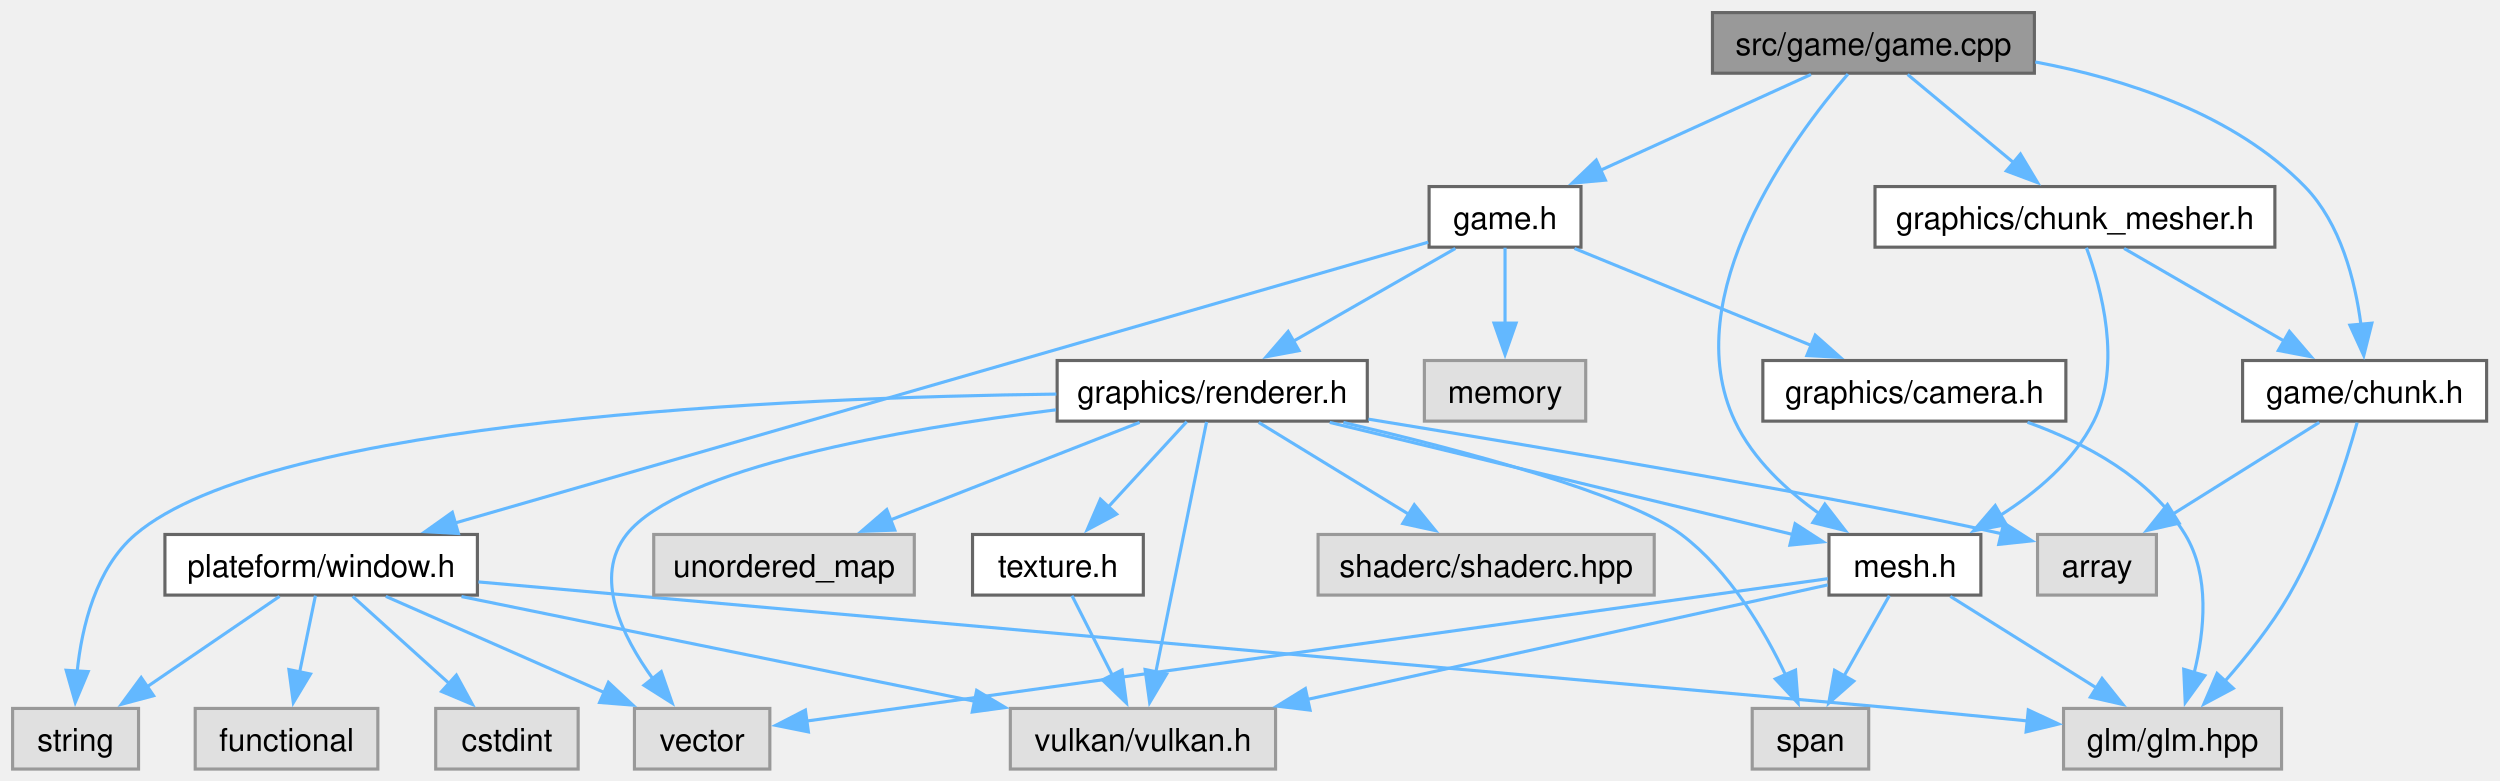
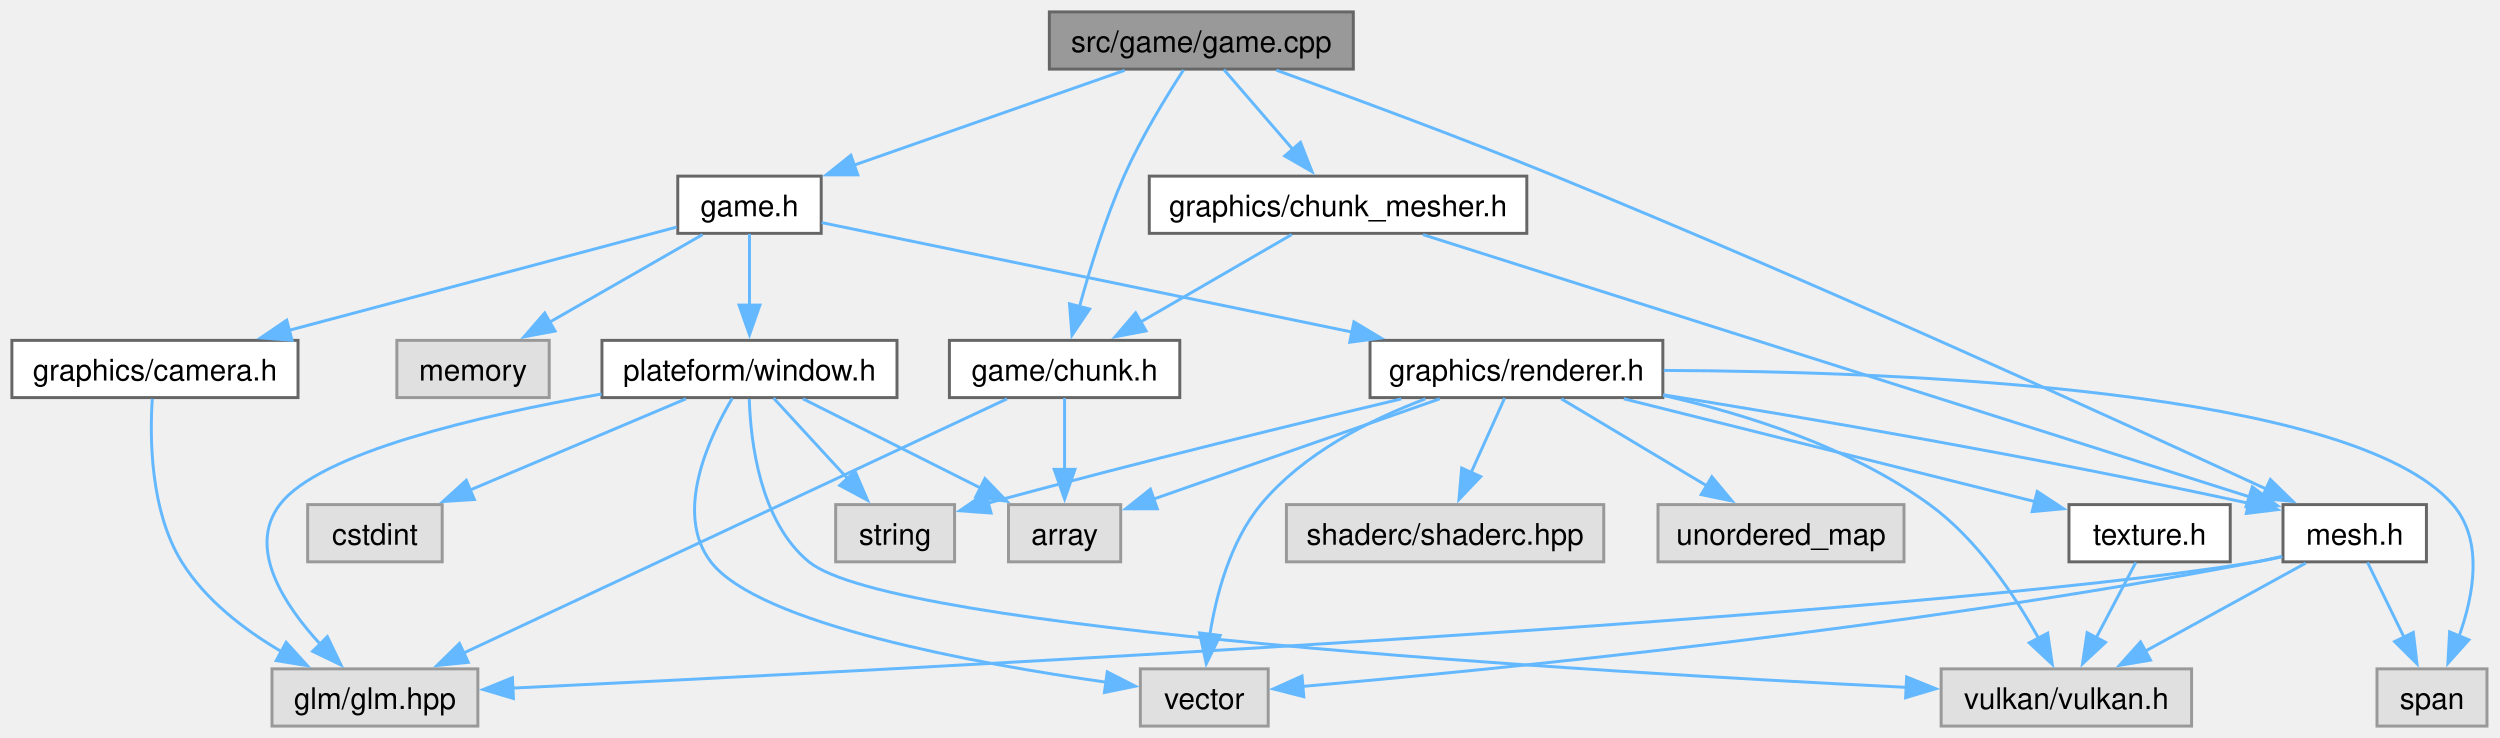
- <svg xmlns="http://www.w3.org/2000/svg" xmlns:xlink="http://www.w3.org/1999/xlink" width="794pt" height="248pt" viewBox="0.00 0.00 794.00 248.00">
+ <svg xmlns="http://www.w3.org/2000/svg" xmlns:xlink="http://www.w3.org/1999/xlink" width="841pt" height="248pt" viewBox="0.00 0.00 841.00 248.00">
  <g id="graph0" class="graph" transform="scale(1 1) rotate(0) translate(4 244.25)">
    <g id="Node000001" class="node">
      <g id="a_Node000001">
        <a xlink:title=" ">
-           <polygon fill="#999999" stroke="#666666" points="642.12,-240.25 539.88,-240.25 539.88,-221 642.12,-221 642.12,-240.25" />
-           <text xml:space="preserve" text-anchor="middle" x="591" y="-226.75" font-family="Helvetica,sans-Serif" font-size="10.00">src/game/game.cpp</text>
+           <polygon fill="#999999" stroke="#666666" points="451.25,-240.25 349,-240.25 349,-221 451.25,-221 451.25,-240.25" />
+           <text xml:space="preserve" text-anchor="middle" x="400.12" y="-226.75" font-family="Helvetica,sans-Serif" font-size="10.00">src/game/game.cpp</text>
        </a>
      </g>
    </g>
    <g id="Node000002" class="node">
      <g id="a_Node000002">
        <a xlink:href="game_8h.html" target="_top" xlink:title=" ">
-           <polygon fill="white" stroke="#666666" points="498.12,-185 449.88,-185 449.88,-165.75 498.12,-165.75 498.12,-185" />
-           <text xml:space="preserve" text-anchor="middle" x="474" y="-171.5" font-family="Helvetica,sans-Serif" font-size="10.00">game.h</text>
+           <polygon fill="white" stroke="#666666" points="272.25,-185 224,-185 224,-165.75 272.25,-165.75 272.25,-185" />
+           <text xml:space="preserve" text-anchor="middle" x="248.12" y="-171.5" font-family="Helvetica,sans-Serif" font-size="10.00">game.h</text>
        </a>
      </g>
    </g>
    <g id="edge1_Node000001_Node000002" class="edge">
      <g id="a_edge1_Node000001_Node000002">
        <a xlink:title=" ">
-           <path fill="none" stroke="#63b8ff" d="M571.15,-220.59C552.83,-212.25 525.35,-199.75 504.29,-190.16" />
-           <polygon fill="#63b8ff" stroke="#63b8ff" points="505.87,-187.04 495.32,-186.08 502.97,-193.41 505.87,-187.04" />
-         </a>
-       </g>
-     </g>
-     <g id="Node000016" class="node">
-       <g id="a_Node000016">
+           <path fill="none" stroke="#63b8ff" d="M374.34,-220.59C349.33,-211.83 311.18,-198.46 283.37,-188.72" />
+           <polygon fill="#63b8ff" stroke="#63b8ff" points="284.55,-185.43 273.95,-185.42 282.23,-192.03 284.55,-185.43" />
+         </a>
+       </g>
+     </g>
+     <g id="Node000015" class="node">
+       <g id="a_Node000015">
        <a xlink:href="mesh_8h.html" target="_top" xlink:title=" ">
-           <polygon fill="white" stroke="#666666" points="625.12,-74.5 576.88,-74.5 576.88,-55.25 625.12,-55.25 625.12,-74.5" />
-           <text xml:space="preserve" text-anchor="middle" x="601" y="-61" font-family="Helvetica,sans-Serif" font-size="10.00">mesh.h</text>
-         </a>
-       </g>
-     </g>
-     <g id="edge32_Node000001_Node000016" class="edge">
-       <g id="a_edge32_Node000001_Node000016">
-         <a xlink:title=" ">
-           <path fill="none" stroke="#63b8ff" d="M582.91,-220.74C565.64,-200.66 528.22,-150.39 547,-110.5 552.71,-98.37 563.52,-88.41 573.97,-81" />
-           <polygon fill="#63b8ff" stroke="#63b8ff" points="575.57,-84.14 582.05,-75.75 571.76,-78.27 575.57,-84.14" />
+           <polygon fill="white" stroke="#666666" points="812.25,-74.5 764,-74.5 764,-55.25 812.25,-55.25 812.25,-74.5" />
+           <text xml:space="preserve" text-anchor="middle" x="788.12" y="-61" font-family="Helvetica,sans-Serif" font-size="10.00">mesh.h</text>
+         </a>
+       </g>
+     </g>
+     <g id="edge32_Node000001_Node000015" class="edge">
+       <g id="a_edge32_Node000001_Node000015">
+         <a xlink:title=" ">
+           <path fill="none" stroke="#63b8ff" d="M425.36,-220.64C449.56,-211.92 487.06,-198.1 519.12,-185 607.04,-149.08 709.15,-102.5 758.46,-79.69" />
+           <polygon fill="#63b8ff" stroke="#63b8ff" points="759.74,-82.95 767.34,-75.57 756.8,-76.6 759.74,-82.95" />
+         </a>
+       </g>
+     </g>
+     <g id="Node000018" class="node">
+       <g id="a_Node000018">
+         <a xlink:href="chunk__mesher_8h.html" target="_top" xlink:title=" ">
+           <polygon fill="white" stroke="#666666" points="509.62,-185 382.62,-185 382.62,-165.75 509.62,-165.75 509.62,-185" />
+           <text xml:space="preserve" text-anchor="middle" x="446.12" y="-171.5" font-family="Helvetica,sans-Serif" font-size="10.00">graphics/chunk_mesher.h</text>
+         </a>
+       </g>
+     </g>
+     <g id="edge27_Node000001_Node000018" class="edge">
+       <g id="a_edge27_Node000001_Node000018">
+         <a xlink:title=" ">
+           <path fill="none" stroke="#63b8ff" d="M407.72,-220.83C414.01,-213.55 423.14,-202.98 430.92,-193.98" />
+           <polygon fill="#63b8ff" stroke="#63b8ff" points="433.49,-196.36 437.37,-186.5 428.19,-191.78 433.49,-196.36" />
        </a>
      </g>
    </g>
    <g id="Node000019" class="node">
      <g id="a_Node000019">
-         <a xlink:href="chunk__mesher_8h.html" target="_top" xlink:title=" ">
-           <polygon fill="white" stroke="#666666" points="718.5,-185 591.5,-185 591.5,-165.75 718.5,-165.75 718.5,-185" />
-           <text xml:space="preserve" text-anchor="middle" x="655" y="-171.5" font-family="Helvetica,sans-Serif" font-size="10.00">graphics/chunk_mesher.h</text>
-         </a>
-       </g>
-     </g>
-     <g id="edge27_Node000001_Node000019" class="edge">
-       <g id="a_edge27_Node000001_Node000019">
-         <a xlink:title=" ">
-           <path fill="none" stroke="#63b8ff" d="M601.86,-220.59C611.11,-212.9 624.62,-201.65 635.71,-192.43" />
-           <polygon fill="#63b8ff" stroke="#63b8ff" points="637.69,-195.33 643.14,-186.24 633.21,-189.95 637.69,-195.33" />
-         </a>
-       </g>
-     </g>
-     <g id="Node000020" class="node">
-       <g id="a_Node000020">
        <a xlink:href="chunk_8h.html" target="_top" xlink:title=" ">
-           <polygon fill="white" stroke="#666666" points="785.75,-129.75 708.25,-129.75 708.25,-110.5 785.75,-110.5 785.75,-129.75" />
-           <text xml:space="preserve" text-anchor="middle" x="747" y="-116.25" font-family="Helvetica,sans-Serif" font-size="10.00">game/chunk.h</text>
-         </a>
-       </g>
-     </g>
-     <g id="edge33_Node000001_Node000020" class="edge">
-       <g id="a_edge33_Node000001_Node000020">
-         <a xlink:title=" ">
-           <path fill="none" stroke="#63b8ff" d="M642.4,-224.57C671.14,-219.17 705.57,-208.02 728,-185 739.38,-173.33 743.98,-155.16 745.83,-141.18" />
-           <polygon fill="#63b8ff" stroke="#63b8ff" points="749.31,-141.61 746.73,-131.33 742.33,-140.97 749.31,-141.61" />
+           <polygon fill="white" stroke="#666666" points="392.88,-129.75 315.38,-129.75 315.38,-110.5 392.88,-110.5 392.88,-129.75" />
+           <text xml:space="preserve" text-anchor="middle" x="354.12" y="-116.25" font-family="Helvetica,sans-Serif" font-size="10.00">game/chunk.h</text>
+         </a>
+       </g>
+     </g>
+     <g id="edge33_Node000001_Node000019" class="edge">
+       <g id="a_edge33_Node000001_Node000019">
+         <a xlink:title=" ">
+           <path fill="none" stroke="#63b8ff" d="M394.13,-220.71C388.41,-211.92 379.84,-197.96 374.12,-185 367.8,-170.66 362.59,-153.7 359.07,-140.86" />
+           <polygon fill="#63b8ff" stroke="#63b8ff" points="362.54,-140.28 356.62,-131.49 355.77,-142.05 362.54,-140.28" />
        </a>
      </g>
    </g>
    <g id="Node000003" class="node">
      <g id="a_Node000003">
        <a xlink:title=" ">
-           <polygon fill="#e0e0e0" stroke="#999999" points="499.62,-129.75 448.38,-129.75 448.38,-110.5 499.62,-110.5 499.62,-129.75" />
-           <text xml:space="preserve" text-anchor="middle" x="474" y="-116.25" font-family="Helvetica,sans-Serif" font-size="10.00">memory</text>
+           <polygon fill="#e0e0e0" stroke="#999999" points="180.75,-129.75 129.5,-129.75 129.5,-110.5 180.75,-110.5 180.75,-129.75" />
+           <text xml:space="preserve" text-anchor="middle" x="155.12" y="-116.25" font-family="Helvetica,sans-Serif" font-size="10.00">memory</text>
        </a>
      </g>
    </g>
    <g id="edge2_Node000002_Node000003" class="edge">
      <g id="a_edge2_Node000002_Node000003">
        <a xlink:title=" ">
-           <path fill="none" stroke="#63b8ff" d="M474,-165.58C474,-159.07 474,-149.92 474,-141.62" />
-           <polygon fill="#63b8ff" stroke="#63b8ff" points="477.5,-141.62 474,-131.62 470.5,-141.62 477.5,-141.62" />
+           <path fill="none" stroke="#63b8ff" d="M232.35,-165.34C218.19,-157.23 197.14,-145.18 180.6,-135.71" />
+           <polygon fill="#63b8ff" stroke="#63b8ff" points="182.71,-132.89 172.29,-130.95 179.23,-138.96 182.71,-132.89" />
        </a>
      </g>
    </g>
    <g id="Node000004" class="node">
      <g id="a_Node000004">
        <a xlink:href="window_8h.html" target="_top" xlink:title=" ">
-           <polygon fill="white" stroke="#666666" points="147.62,-74.5 48.38,-74.5 48.38,-55.25 147.62,-55.25 147.62,-74.5" />
-           <text xml:space="preserve" text-anchor="middle" x="98" y="-61" font-family="Helvetica,sans-Serif" font-size="10.00">plateform/window.h</text>
+           <polygon fill="white" stroke="#666666" points="297.75,-129.75 198.5,-129.75 198.5,-110.5 297.75,-110.5 297.75,-129.75" />
+           <text xml:space="preserve" text-anchor="middle" x="248.12" y="-116.25" font-family="Helvetica,sans-Serif" font-size="10.00">plateform/window.h</text>
        </a>
      </g>
    </g>
    <g id="edge3_Node000002_Node000004" class="edge">
      <g id="a_edge3_Node000002_Node000004">
        <a xlink:title=" ">
-           <path fill="none" stroke="#63b8ff" d="M449.62,-167.34C386.96,-149.26 219.67,-100.98 140.57,-78.16" />
-           <polygon fill="#63b8ff" stroke="#63b8ff" points="141.59,-74.81 131.01,-75.4 139.65,-81.54 141.59,-74.81" />
+           <path fill="none" stroke="#63b8ff" d="M248.12,-165.58C248.12,-159.07 248.12,-149.92 248.12,-141.62" />
+           <polygon fill="#63b8ff" stroke="#63b8ff" points="251.63,-141.62 248.13,-131.62 244.63,-141.62 251.63,-141.62" />
        </a>
      </g>
    </g>
    <g id="Node000011" class="node">
      <g id="a_Node000011">
        <a xlink:href="renderer_8h.html" target="_top" xlink:title=" ">
-           <polygon fill="white" stroke="#666666" points="430.25,-129.75 331.75,-129.75 331.75,-110.5 430.25,-110.5 430.25,-129.75" />
-           <text xml:space="preserve" text-anchor="middle" x="381" y="-116.25" font-family="Helvetica,sans-Serif" font-size="10.00">graphics/renderer.h</text>
+           <polygon fill="white" stroke="#666666" points="555.38,-129.75 456.88,-129.75 456.88,-110.5 555.38,-110.5 555.38,-129.75" />
+           <text xml:space="preserve" text-anchor="middle" x="506.12" y="-116.25" font-family="Helvetica,sans-Serif" font-size="10.00">graphics/renderer.h</text>
        </a>
      </g>
    </g>
    <g id="edge10_Node000002_Node000011" class="edge">
      <g id="a_edge10_Node000002_Node000011">
        <a xlink:title=" ">
-           <path fill="none" stroke="#63b8ff" d="M458.22,-165.34C444.06,-157.23 423.02,-145.18 406.47,-135.71" />
-           <polygon fill="#63b8ff" stroke="#63b8ff" points="408.58,-132.89 398.17,-130.95 405.11,-138.96 408.58,-132.89" />
-         </a>
-       </g>
-     </g>
-     <g id="Node000018" class="node">
-       <g id="a_Node000018">
+           <path fill="none" stroke="#63b8ff" d="M272.4,-169.37C313,-160.98 395.69,-143.92 451.01,-132.5" />
+           <polygon fill="#63b8ff" stroke="#63b8ff" points="451.47,-135.98 460.55,-130.53 450.05,-129.12 451.47,-135.98" />
+         </a>
+       </g>
+     </g>
+     <g id="Node000017" class="node">
+       <g id="a_Node000017">
        <a xlink:href="camera_8h.html" target="_top" xlink:title=" ">
-           <polygon fill="white" stroke="#666666" points="652.12,-129.75 555.88,-129.75 555.88,-110.5 652.12,-110.5 652.12,-129.75" />
-           <text xml:space="preserve" text-anchor="middle" x="604" y="-116.25" font-family="Helvetica,sans-Serif" font-size="10.00">graphics/camera.h</text>
-         </a>
-       </g>
-     </g>
-     <g id="edge25_Node000002_Node000018" class="edge">
-       <g id="a_edge25_Node000002_Node000018">
-         <a xlink:title=" ">
-           <path fill="none" stroke="#63b8ff" d="M496.05,-165.34C516.69,-156.89 547.78,-144.15 571.3,-134.52" />
-           <polygon fill="#63b8ff" stroke="#63b8ff" points="572.51,-137.81 580.44,-130.78 569.86,-131.33 572.51,-137.81" />
+           <polygon fill="white" stroke="#666666" points="96.25,-129.75 0,-129.75 0,-110.5 96.25,-110.5 96.25,-129.75" />
+           <text xml:space="preserve" text-anchor="middle" x="48.12" y="-116.25" font-family="Helvetica,sans-Serif" font-size="10.00">graphics/camera.h</text>
+         </a>
+       </g>
+     </g>
+     <g id="edge25_Node000002_Node000017" class="edge">
+       <g id="a_edge25_Node000002_Node000017">
+         <a xlink:title=" ">
+           <path fill="none" stroke="#63b8ff" d="M223.6,-167.85C191.18,-159.21 133.47,-143.85 93.11,-133.1" />
+           <polygon fill="#63b8ff" stroke="#63b8ff" points="94.25,-129.78 83.68,-130.59 92.45,-136.55 94.25,-129.78" />
        </a>
      </g>
    </g>
    <g id="Node000005" class="node">
      <g id="a_Node000005">
        <a xlink:title=" ">
-           <polygon fill="#e0e0e0" stroke="#999999" points="40,-19.25 0,-19.25 0,0 40,0 40,-19.25" />
-           <text xml:space="preserve" text-anchor="middle" x="20" y="-5.75" font-family="Helvetica,sans-Serif" font-size="10.00">string</text>
+           <polygon fill="#e0e0e0" stroke="#999999" points="317.12,-74.5 277.12,-74.5 277.12,-55.25 317.12,-55.25 317.12,-74.5" />
+           <text xml:space="preserve" text-anchor="middle" x="297.12" y="-61" font-family="Helvetica,sans-Serif" font-size="10.00">string</text>
        </a>
      </g>
    </g>
    <g id="edge4_Node000004_Node000005" class="edge">
      <g id="a_edge4_Node000004_Node000005">
        <a xlink:title=" ">
-           <path fill="none" stroke="#63b8ff" d="M84.77,-54.84C73.23,-46.96 56.23,-35.36 42.55,-26.02" />
-           <polygon fill="#63b8ff" stroke="#63b8ff" points="44.78,-23.3 34.55,-20.56 40.83,-29.08 44.78,-23.3" />
+           <path fill="none" stroke="#63b8ff" d="M256.22,-110.33C262.98,-102.98 272.85,-92.26 281.19,-83.19" />
+           <polygon fill="#63b8ff" stroke="#63b8ff" points="283.64,-85.7 287.83,-75.97 278.49,-80.96 283.64,-85.7" />
        </a>
      </g>
    </g>
    <g id="Node000006" class="node">
      <g id="a_Node000006">
        <a xlink:title=" ">
-           <polygon fill="#e0e0e0" stroke="#999999" points="179.62,-19.25 134.38,-19.25 134.38,0 179.62,0 179.62,-19.25" />
-           <text xml:space="preserve" text-anchor="middle" x="157" y="-5.75" font-family="Helvetica,sans-Serif" font-size="10.00">cstdint</text>
+           <polygon fill="#e0e0e0" stroke="#999999" points="144.75,-74.5 99.5,-74.5 99.5,-55.25 144.75,-55.25 144.75,-74.5" />
+           <text xml:space="preserve" text-anchor="middle" x="122.12" y="-61" font-family="Helvetica,sans-Serif" font-size="10.00">cstdint</text>
        </a>
      </g>
    </g>
    <g id="edge5_Node000004_Node000006" class="edge">
      <g id="a_edge5_Node000004_Node000006">
        <a xlink:title=" ">
-           <path fill="none" stroke="#63b8ff" d="M108.01,-54.84C116.37,-47.3 128.5,-36.35 138.6,-27.23" />
-           <polygon fill="#63b8ff" stroke="#63b8ff" points="140.94,-29.84 146.02,-20.54 136.25,-24.64 140.94,-29.84" />
+           <path fill="none" stroke="#63b8ff" d="M226.75,-110.09C206.84,-101.68 176.89,-89.02 154.12,-79.4" />
+           <polygon fill="#63b8ff" stroke="#63b8ff" points="155.57,-76.21 145,-75.54 152.85,-82.66 155.57,-76.21" />
        </a>
      </g>
    </g>
    <g id="Node000007" class="node">
      <g id="a_Node000007">
        <a xlink:title=" ">
-           <polygon fill="#e0e0e0" stroke="#999999" points="116,-19.25 58,-19.25 58,0 116,0 116,-19.25" />
-           <text xml:space="preserve" text-anchor="middle" x="87" y="-5.75" font-family="Helvetica,sans-Serif" font-size="10.00">functional</text>
+           <polygon fill="#e0e0e0" stroke="#999999" points="373,-74.5 335.25,-74.5 335.25,-55.25 373,-55.25 373,-74.5" />
+           <text xml:space="preserve" text-anchor="middle" x="354.12" y="-61" font-family="Helvetica,sans-Serif" font-size="10.00">array</text>
        </a>
      </g>
    </g>
    <g id="edge6_Node000004_Node000007" class="edge">
      <g id="a_edge6_Node000004_Node000007">
        <a xlink:title=" ">
-           <path fill="none" stroke="#63b8ff" d="M96.18,-55.08C94.82,-48.49 92.9,-39.21 91.17,-30.82" />
-           <polygon fill="#63b8ff" stroke="#63b8ff" points="94.61,-30.18 89.16,-21.09 87.76,-31.59 94.61,-30.18" />
+           <path fill="none" stroke="#63b8ff" d="M266.11,-110.09C282.48,-101.87 306.91,-89.59 325.89,-80.06" />
+           <polygon fill="#63b8ff" stroke="#63b8ff" points="327.34,-83.25 334.7,-75.63 324.2,-76.99 327.34,-83.25" />
        </a>
      </g>
    </g>
    <g id="Node000008" class="node">
      <g id="a_Node000008">
        <a xlink:title=" ">
-           <polygon fill="#e0e0e0" stroke="#999999" points="240.5,-19.25 197.5,-19.25 197.5,0 240.5,0 240.5,-19.25" />
-           <text xml:space="preserve" text-anchor="middle" x="219" y="-5.75" font-family="Helvetica,sans-Serif" font-size="10.00">vector</text>
+           <polygon fill="#e0e0e0" stroke="#999999" points="422.62,-19.25 379.62,-19.25 379.62,0 422.62,0 422.62,-19.25" />
+           <text xml:space="preserve" text-anchor="middle" x="401.12" y="-5.75" font-family="Helvetica,sans-Serif" font-size="10.00">vector</text>
        </a>
      </g>
    </g>
    <g id="edge7_Node000004_Node000008" class="edge">
      <g id="a_edge7_Node000004_Node000008">
        <a xlink:title=" ">
-           <path fill="none" stroke="#63b8ff" d="M118.53,-54.84C137.56,-46.47 166.15,-33.88 187.97,-24.28" />
-           <polygon fill="#63b8ff" stroke="#63b8ff" points="189.24,-27.54 196.99,-20.31 186.43,-21.14 189.24,-27.54" />
+           <path fill="none" stroke="#63b8ff" d="M242.35,-110.3C234.45,-96.98 222.59,-71.6 235.12,-55.25 251.22,-34.26 324.6,-20.94 368.23,-14.74" />
+           <polygon fill="#63b8ff" stroke="#63b8ff" points="368.48,-18.24 377.91,-13.41 367.53,-11.3 368.48,-18.24" />
        </a>
      </g>
    </g>
    <g id="Node000009" class="node">
      <g id="a_Node000009">
        <a xlink:title=" ">
-           <polygon fill="#e0e0e0" stroke="#999999" points="401.12,-19.25 316.88,-19.25 316.88,0 401.12,0 401.12,-19.25" />
-           <text xml:space="preserve" text-anchor="middle" x="359" y="-5.75" font-family="Helvetica,sans-Serif" font-size="10.00">vulkan/vulkan.h</text>
+           <polygon fill="#e0e0e0" stroke="#999999" points="733.25,-19.25 649,-19.25 649,0 733.25,0 733.25,-19.25" />
+           <text xml:space="preserve" text-anchor="middle" x="691.12" y="-5.75" font-family="Helvetica,sans-Serif" font-size="10.00">vulkan/vulkan.h</text>
        </a>
      </g>
    </g>
    <g id="edge8_Node000004_Node000009" class="edge">
      <g id="a_edge8_Node000004_Node000009">
        <a xlink:title=" ">
-           <path fill="none" stroke="#63b8ff" d="M142.57,-54.78C187.73,-45.57 257.59,-31.32 305.66,-21.51" />
-           <polygon fill="#63b8ff" stroke="#63b8ff" points="306.19,-24.97 315.29,-19.54 304.79,-18.11 306.19,-24.97" />
+           <path fill="none" stroke="#63b8ff" d="M248.06,-110.02C248.49,-95.87 251.58,-68.8 268.12,-55.25 296.17,-32.28 530.02,-18.3 637.49,-13.02" />
+           <polygon fill="#63b8ff" stroke="#63b8ff" points="637.39,-16.53 647.21,-12.56 637.05,-9.54 637.39,-16.53" />
        </a>
      </g>
    </g>
    <g id="Node000010" class="node">
      <g id="a_Node000010">
        <a xlink:title=" ">
-           <polygon fill="#e0e0e0" stroke="#999999" points="720.62,-19.25 651.38,-19.25 651.38,0 720.62,0 720.62,-19.25" />
-           <text xml:space="preserve" text-anchor="middle" x="686" y="-5.75" font-family="Helvetica,sans-Serif" font-size="10.00">glm/glm.hpp</text>
+           <polygon fill="#e0e0e0" stroke="#999999" points="156.75,-19.25 87.5,-19.25 87.5,0 156.75,0 156.75,-19.25" />
+           <text xml:space="preserve" text-anchor="middle" x="122.12" y="-5.75" font-family="Helvetica,sans-Serif" font-size="10.00">glm/glm.hpp</text>
        </a>
      </g>
    </g>
    <g id="edge9_Node000004_Node000010" class="edge">
      <g id="a_edge9_Node000004_Node000010">
        <a xlink:title=" ">
-           <path fill="none" stroke="#63b8ff" d="M147.95,-59.43C272.53,-48.35 587.85,-20.3 599,-19.25 612.32,-18 626.79,-16.58 640.03,-15.27" />
-           <polygon fill="#63b8ff" stroke="#63b8ff" points="640.18,-18.77 649.79,-14.3 639.49,-11.81 640.18,-18.77" />
+           <path fill="none" stroke="#63b8ff" d="M198.37,-111.71C157.15,-104.43 103.28,-91.89 90.12,-74.5 79.07,-59.9 91.42,-40.89 103.84,-27.42" />
+           <polygon fill="#63b8ff" stroke="#63b8ff" points="106.12,-30.09 110.71,-20.54 101.17,-25.14 106.12,-30.09" />
        </a>
      </g>
    </g>
    <g id="edge15_Node000011_Node000005" class="edge">
      <g id="a_edge15_Node000011_Node000005">
        <a xlink:title=" ">
-           <path fill="none" stroke="#63b8ff" d="M331.5,-119.09C247.52,-118.02 82.01,-111.15 39,-74.5 26.47,-63.82 22,-45.28 20.5,-30.91" />
-           <polygon fill="#63b8ff" stroke="#63b8ff" points="24.01,-30.95 19.91,-21.18 17.02,-31.37 24.01,-30.95" />
+           <path fill="none" stroke="#63b8ff" d="M467.37,-110.06C433.18,-101.95 381.75,-89.45 328.42,-75.03" />
+           <polygon fill="#63b8ff" stroke="#63b8ff" points="329.4,-71.67 318.83,-72.42 327.56,-78.43 329.4,-71.67" />
+         </a>
+       </g>
+     </g>
+     <g id="edge14_Node000011_Node000007" class="edge">
+       <g id="a_edge14_Node000011_Node000007">
+         <a xlink:title=" ">
+           <path fill="none" stroke="#63b8ff" d="M480.34,-110.09C453.69,-100.76 412.13,-86.19 384.05,-76.36" />
+           <polygon fill="#63b8ff" stroke="#63b8ff" points="385.31,-73.09 374.71,-73.09 382.99,-79.7 385.31,-73.09" />
        </a>
      </g>
    </g>
    <g id="edge13_Node000011_Node000008" class="edge">
      <g id="a_edge13_Node000011_Node000008">
        <a xlink:title=" ">
-           <path fill="none" stroke="#63b8ff" d="M331.37,-114.09C282.15,-107.96 211.71,-95.69 195,-74.5 184.38,-61.03 193.46,-42.35 203.35,-28.67" />
-           <polygon fill="#63b8ff" stroke="#63b8ff" points="206.01,-30.94 209.48,-20.93 200.53,-26.6 206.01,-30.94" />
+           <path fill="none" stroke="#63b8ff" d="M475.51,-110.06C457.03,-103.12 434.38,-91.75 420.12,-74.5 409.86,-62.07 405.14,-44.25 402.97,-30.59" />
+           <polygon fill="#63b8ff" stroke="#63b8ff" points="406.48,-30.48 401.79,-20.98 399.53,-31.34 406.48,-30.48" />
        </a>
      </g>
    </g>
    <g id="edge11_Node000011_Node000009" class="edge">
      <g id="a_edge11_Node000011_Node000009">
        <a xlink:title=" ">
-           <path fill="none" stroke="#63b8ff" d="M379.2,-110.25C375.7,-93 367.91,-54.58 363.09,-30.81" />
-           <polygon fill="#63b8ff" stroke="#63b8ff" points="366.54,-30.22 361.13,-21.11 359.68,-31.61 366.54,-30.22" />
+           <path fill="none" stroke="#63b8ff" d="M555.62,-111.2C583.86,-104.82 618.78,-93.65 645.12,-74.5 661.17,-62.83 673.81,-43.85 681.75,-29.61" />
+           <polygon fill="#63b8ff" stroke="#63b8ff" points="684.84,-31.25 686.38,-20.77 678.64,-28.01 684.84,-31.25" />
        </a>
      </g>
    </g>
    <g id="Node000012" class="node">
      <g id="a_Node000012">
        <a xlink:title=" ">
-           <polygon fill="#e0e0e0" stroke="#999999" points="521.38,-74.5 414.62,-74.5 414.62,-55.25 521.38,-55.25 521.38,-74.5" />
-           <text xml:space="preserve" text-anchor="middle" x="468" y="-61" font-family="Helvetica,sans-Serif" font-size="10.00">shaderc/shaderc.hpp</text>
+           <polygon fill="#e0e0e0" stroke="#999999" points="535.5,-74.5 428.75,-74.5 428.75,-55.25 535.5,-55.25 535.5,-74.5" />
+           <text xml:space="preserve" text-anchor="middle" x="482.12" y="-61" font-family="Helvetica,sans-Serif" font-size="10.00">shaderc/shaderc.hpp</text>
        </a>
      </g>
    </g>
    <g id="edge12_Node000011_Node000012" class="edge">
      <g id="a_edge12_Node000011_Node000012">
        <a xlink:title=" ">
-           <path fill="none" stroke="#63b8ff" d="M395.76,-110.09C408.88,-102.06 428.32,-90.16 443.73,-80.73" />
-           <polygon fill="#63b8ff" stroke="#63b8ff" points="445.18,-83.95 451.88,-75.74 441.52,-77.98 445.18,-83.95" />
+           <path fill="none" stroke="#63b8ff" d="M502.16,-110.33C499.09,-103.51 494.71,-93.81 490.84,-85.2" />
+           <polygon fill="#63b8ff" stroke="#63b8ff" points="494.1,-83.92 486.8,-76.24 487.71,-86.79 494.1,-83.92" />
        </a>
      </g>
    </g>
    <g id="Node000013" class="node">
      <g id="a_Node000013">
        <a xlink:title=" ">
-           <polygon fill="#e0e0e0" stroke="#999999" points="680.88,-74.5 643.12,-74.5 643.12,-55.25 680.88,-55.25 680.88,-74.5" />
-           <text xml:space="preserve" text-anchor="middle" x="662" y="-61" font-family="Helvetica,sans-Serif" font-size="10.00">array</text>
-         </a>
-       </g>
-     </g>
-     <g id="edge14_Node000011_Node000013" class="edge">
-       <g id="a_edge14_Node000011_Node000013">
-         <a xlink:title=" ">
-           <path fill="none" stroke="#63b8ff" d="M430.63,-111.12C488.45,-101.68 581.56,-86.07 631.87,-74.7" />
-           <polygon fill="#63b8ff" stroke="#63b8ff" points="632.4,-78.17 641.33,-72.48 630.8,-71.36 632.4,-78.17" />
+           <polygon fill="#e0e0e0" stroke="#999999" points="636.5,-74.5 553.75,-74.5 553.75,-55.25 636.5,-55.25 636.5,-74.5" />
+           <text xml:space="preserve" text-anchor="middle" x="595.12" y="-61" font-family="Helvetica,sans-Serif" font-size="10.00">unordered_map</text>
+         </a>
+       </g>
+     </g>
+     <g id="edge16_Node000011_Node000013" class="edge">
+       <g id="a_edge16_Node000011_Node000013">
+         <a xlink:title=" ">
+           <path fill="none" stroke="#63b8ff" d="M521.22,-110.09C534.65,-102.06 554.54,-90.16 570.3,-80.73" />
+           <polygon fill="#63b8ff" stroke="#63b8ff" points="571.87,-83.87 578.65,-75.73 568.28,-77.86 571.87,-83.87" />
        </a>
      </g>
    </g>
    <g id="Node000014" class="node">
      <g id="a_Node000014">
        <a xlink:title=" ">
-           <polygon fill="#e0e0e0" stroke="#999999" points="286.38,-74.5 203.62,-74.5 203.62,-55.25 286.38,-55.25 286.38,-74.5" />
-           <text xml:space="preserve" text-anchor="middle" x="245" y="-61" font-family="Helvetica,sans-Serif" font-size="10.00">unordered_map</text>
-         </a>
-       </g>
-     </g>
-     <g id="edge16_Node000011_Node000014" class="edge">
-       <g id="a_edge16_Node000011_Node000014">
-         <a xlink:title=" ">
-           <path fill="none" stroke="#63b8ff" d="M357.93,-110.09C336.24,-101.6 303.52,-88.79 278.87,-79.14" />
-           <polygon fill="#63b8ff" stroke="#63b8ff" points="280.18,-75.89 269.59,-75.5 277.63,-82.41 280.18,-75.89" />
-         </a>
-       </g>
-     </g>
-     <g id="Node000015" class="node">
-       <g id="a_Node000015">
-         <a xlink:title=" ">
-           <polygon fill="#e0e0e0" stroke="#999999" points="589.5,-19.25 552.5,-19.25 552.5,0 589.5,0 589.5,-19.25" />
-           <text xml:space="preserve" text-anchor="middle" x="571" y="-5.75" font-family="Helvetica,sans-Serif" font-size="10.00">span</text>
-         </a>
-       </g>
-     </g>
-     <g id="edge17_Node000011_Node000015" class="edge">
-       <g id="a_edge17_Node000011_Node000015">
-         <a xlink:title=" ">
-           <path fill="none" stroke="#63b8ff" d="M422.66,-110.07C460.53,-101.24 513.01,-87.29 530,-74.5 545.28,-62.99 556.42,-43.99 563.19,-29.7" />
-           <polygon fill="#63b8ff" stroke="#63b8ff" points="566.26,-31.43 567.08,-20.86 559.85,-28.61 566.26,-31.43" />
-         </a>
-       </g>
-     </g>
-     <g id="edge18_Node000011_Node000016" class="edge">
-       <g id="a_edge18_Node000011_Node000016">
-         <a xlink:title=" ">
-           <path fill="none" stroke="#63b8ff" d="M418.32,-110.09C459.38,-100.15 524.9,-84.3 565.3,-74.52" />
-           <polygon fill="#63b8ff" stroke="#63b8ff" points="566.12,-77.92 575.01,-72.17 564.47,-71.12 566.12,-77.92" />
-         </a>
-       </g>
-     </g>
-     <g id="Node000017" class="node">
-       <g id="a_Node000017">
+           <polygon fill="#e0e0e0" stroke="#999999" points="832.62,-19.25 795.62,-19.25 795.62,0 832.62,0 832.62,-19.25" />
+           <text xml:space="preserve" text-anchor="middle" x="814.12" y="-5.75" font-family="Helvetica,sans-Serif" font-size="10.00">span</text>
+         </a>
+       </g>
+     </g>
+     <g id="edge17_Node000011_Node000014" class="edge">
+       <g id="a_edge17_Node000011_Node000014">
+         <a xlink:title=" ">
+           <path fill="none" stroke="#63b8ff" d="M555.7,-119.64C635.61,-119.3 787.36,-113.39 821.12,-74.5 831.52,-62.52 828.21,-44.15 823.21,-30.17" />
+           <polygon fill="#63b8ff" stroke="#63b8ff" points="826.52,-29.01 819.46,-21.11 820.05,-31.68 826.52,-29.01" />
+         </a>
+       </g>
+     </g>
+     <g id="edge18_Node000011_Node000015" class="edge">
+       <g id="a_edge18_Node000011_Node000015">
+         <a xlink:title=" ">
+           <path fill="none" stroke="#63b8ff" d="M555.49,-111.45C603.52,-103.72 678.81,-90.91 752.77,-74.88" />
+           <polygon fill="#63b8ff" stroke="#63b8ff" points="753.17,-78.38 762.19,-72.82 751.67,-71.54 753.17,-78.38" />
+         </a>
+       </g>
+     </g>
+     <g id="Node000016" class="node">
+       <g id="a_Node000016">
        <a xlink:href="texture_8h.html" target="_top" xlink:title=" ">
-           <polygon fill="white" stroke="#666666" points="359.12,-74.5 304.88,-74.5 304.88,-55.25 359.12,-55.25 359.12,-74.5" />
-           <text xml:space="preserve" text-anchor="middle" x="332" y="-61" font-family="Helvetica,sans-Serif" font-size="10.00">texture.h</text>
-         </a>
-       </g>
-     </g>
-     <g id="edge23_Node000011_Node000017" class="edge">
-       <g id="a_edge23_Node000011_Node000017">
-         <a xlink:title=" ">
-           <path fill="none" stroke="#63b8ff" d="M372.91,-110.33C366.14,-102.98 356.28,-92.26 347.94,-83.19" />
-           <polygon fill="#63b8ff" stroke="#63b8ff" points="350.64,-80.96 341.29,-75.97 345.49,-85.7 350.64,-80.96" />
-         </a>
-       </g>
-     </g>
-     <g id="edge19_Node000016_Node000008" class="edge">
-       <g id="a_edge19_Node000016_Node000008">
-         <a xlink:title=" ">
-           <path fill="none" stroke="#63b8ff" d="M576.52,-60.46C510.25,-51.22 327.25,-25.71 251.99,-15.22" />
-           <polygon fill="#63b8ff" stroke="#63b8ff" points="252.75,-11.8 242.37,-13.88 251.79,-18.73 252.75,-11.8" />
-         </a>
-       </g>
-     </g>
-     <g id="edge21_Node000016_Node000009" class="edge">
-       <g id="a_edge21_Node000016_Node000009">
-         <a xlink:title=" ">
-           <path fill="none" stroke="#63b8ff" d="M576.46,-58.48C537.92,-50 462.33,-33.36 411.23,-22.12" />
-           <polygon fill="#63b8ff" stroke="#63b8ff" points="412.08,-18.72 401.56,-19.99 410.58,-25.56 412.08,-18.72" />
-         </a>
-       </g>
-     </g>
-     <g id="edge22_Node000016_Node000010" class="edge">
-       <g id="a_edge22_Node000016_Node000010">
-         <a xlink:title=" ">
-           <path fill="none" stroke="#63b8ff" d="M615.42,-54.84C628.12,-46.89 646.87,-35.14 661.86,-25.75" />
-           <polygon fill="#63b8ff" stroke="#63b8ff" points="663.61,-28.78 670.23,-20.51 659.9,-22.85 663.61,-28.78" />
-         </a>
-       </g>
-     </g>
-     <g id="edge20_Node000016_Node000015" class="edge">
-       <g id="a_edge20_Node000016_Node000015">
-         <a xlink:title=" ">
-           <path fill="none" stroke="#63b8ff" d="M596.05,-55.08C592.12,-48.11 586.49,-38.12 581.56,-29.37" />
-           <polygon fill="#63b8ff" stroke="#63b8ff" points="584.76,-27.92 576.8,-20.93 578.66,-31.36 584.76,-27.92" />
-         </a>
-       </g>
-     </g>
-     <g id="edge24_Node000017_Node000009" class="edge">
-       <g id="a_edge24_Node000017_Node000009">
-         <a xlink:title=" ">
-           <path fill="none" stroke="#63b8ff" d="M336.46,-55.08C339.95,-48.19 344.95,-38.34 349.35,-29.66" />
-           <polygon fill="#63b8ff" stroke="#63b8ff" points="352.36,-31.46 353.76,-20.96 346.12,-28.3 352.36,-31.46" />
-         </a>
-       </g>
-     </g>
-     <g id="edge26_Node000018_Node000010" class="edge">
-       <g id="a_edge26_Node000018_Node000010">
-         <a xlink:title=" ">
-           <path fill="none" stroke="#63b8ff" d="M639.93,-110.14C658.32,-103.53 679.08,-92.47 690,-74.5 697.95,-61.41 696.18,-43.91 692.86,-30.53" />
-           <polygon fill="#63b8ff" stroke="#63b8ff" points="696.25,-29.68 690.03,-21.1 689.55,-31.69 696.25,-29.68" />
-         </a>
-       </g>
-     </g>
-     <g id="edge28_Node000019_Node000016" class="edge">
-       <g id="a_edge28_Node000019_Node000016">
-         <a xlink:title=" ">
-           <path fill="none" stroke="#63b8ff" d="M658.65,-165.57C663.38,-152.72 670,-128.41 661,-110.5 654.64,-97.85 642.81,-87.88 631.33,-80.6" />
-           <polygon fill="#63b8ff" stroke="#63b8ff" points="633.19,-77.63 622.78,-75.66 629.68,-83.69 633.19,-77.63" />
-         </a>
-       </g>
-     </g>
-     <g id="edge29_Node000019_Node000020" class="edge">
-       <g id="a_edge29_Node000019_Node000020">
-         <a xlink:title=" ">
-           <path fill="none" stroke="#63b8ff" d="M670.61,-165.34C684.62,-157.23 705.43,-145.18 721.8,-135.71" />
-           <polygon fill="#63b8ff" stroke="#63b8ff" points="723.11,-139 730.01,-130.96 719.6,-132.94 723.11,-139" />
-         </a>
-       </g>
-     </g>
-     <g id="edge31_Node000020_Node000010" class="edge">
-       <g id="a_edge31_Node000020_Node000010">
-         <a xlink:title=" ">
-           <path fill="none" stroke="#63b8ff" d="M744.62,-110.03C741.05,-97.24 733.58,-73.49 723,-55.25 717.34,-45.49 709.54,-35.72 702.56,-27.82" />
-           <polygon fill="#63b8ff" stroke="#63b8ff" points="705.29,-25.62 695.94,-20.63 700.14,-30.36 705.29,-25.62" />
-         </a>
-       </g>
-     </g>
-     <g id="edge30_Node000020_Node000013" class="edge">
-       <g id="a_edge30_Node000020_Node000013">
-         <a xlink:title=" ">
-           <path fill="none" stroke="#63b8ff" d="M732.58,-110.09C719.88,-102.14 701.13,-90.39 686.14,-81" />
-           <polygon fill="#63b8ff" stroke="#63b8ff" points="688.1,-78.1 677.77,-75.76 684.39,-84.03 688.1,-78.1" />
+           <polygon fill="white" stroke="#666666" points="746.25,-74.5 692,-74.5 692,-55.25 746.25,-55.25 746.25,-74.5" />
+           <text xml:space="preserve" text-anchor="middle" x="719.12" y="-61" font-family="Helvetica,sans-Serif" font-size="10.00">texture.h</text>
+         </a>
+       </g>
+     </g>
+     <g id="edge23_Node000011_Node000016" class="edge">
+       <g id="a_edge23_Node000011_Node000016">
+         <a xlink:title=" ">
+           <path fill="none" stroke="#63b8ff" d="M542.26,-110.09C580.72,-100.48 641.33,-85.32 680.66,-75.49" />
+           <polygon fill="#63b8ff" stroke="#63b8ff" points="681.32,-78.93 690.17,-73.11 679.62,-72.14 681.32,-78.93" />
+         </a>
+       </g>
+     </g>
+     <g id="edge19_Node000015_Node000008" class="edge">
+       <g id="a_edge19_Node000015_Node000008">
+         <a xlink:title=" ">
+           <path fill="none" stroke="#63b8ff" d="M763.7,-57.11C760.82,-56.43 757.92,-55.79 755.12,-55.25 637.99,-32.66 496.75,-18.8 433.96,-13.32" />
+           <polygon fill="#63b8ff" stroke="#63b8ff" points="434.6,-9.87 424.34,-12.5 434,-16.84 434.6,-9.87" />
+         </a>
+       </g>
+     </g>
+     <g id="edge21_Node000015_Node000009" class="edge">
+       <g id="a_edge21_Node000015_Node000009">
+         <a xlink:title=" ">
+           <path fill="none" stroke="#63b8ff" d="M771.67,-54.84C756.9,-46.73 734.95,-34.68 717.69,-25.21" />
+           <polygon fill="#63b8ff" stroke="#63b8ff" points="719.44,-22.18 708.99,-20.43 716.07,-28.31 719.44,-22.18" />
+         </a>
+       </g>
+     </g>
+     <g id="edge22_Node000015_Node000010" class="edge">
+       <g id="a_edge22_Node000015_Node000010">
+         <a xlink:title=" ">
+           <path fill="none" stroke="#63b8ff" d="M763.73,-56.96C760.84,-56.3 757.93,-55.71 755.12,-55.25 641.93,-36.63 294.02,-18.77 168.17,-12.76" />
+           <polygon fill="#63b8ff" stroke="#63b8ff" points="168.71,-9.28 158.55,-12.3 168.38,-16.27 168.71,-9.28" />
+         </a>
+       </g>
+     </g>
+     <g id="edge20_Node000015_Node000014" class="edge">
+       <g id="a_edge20_Node000015_Node000014">
+         <a xlink:title=" ">
+           <path fill="none" stroke="#63b8ff" d="M792.42,-55.08C795.75,-48.26 800.49,-38.56 804.69,-29.95" />
+           <polygon fill="#63b8ff" stroke="#63b8ff" points="807.83,-31.49 809.07,-20.97 801.54,-28.42 807.83,-31.49" />
+         </a>
+       </g>
+     </g>
+     <g id="edge24_Node000016_Node000009" class="edge">
+       <g id="a_edge24_Node000016_Node000009">
+         <a xlink:title=" ">
+           <path fill="none" stroke="#63b8ff" d="M714.5,-55.08C710.88,-48.19 705.7,-38.34 701.13,-29.66" />
+           <polygon fill="#63b8ff" stroke="#63b8ff" points="704.31,-28.17 696.55,-20.95 698.11,-31.43 704.31,-28.17" />
+         </a>
+       </g>
+     </g>
+     <g id="edge26_Node000017_Node000010" class="edge">
+       <g id="a_edge26_Node000017_Node000010">
+         <a xlink:title=" ">
+           <path fill="none" stroke="#63b8ff" d="M47.23,-110.11C46.37,-97 46.51,-72.39 57.12,-55.25 65.06,-42.43 78.21,-32.38 90.6,-25.09" />
+           <polygon fill="#63b8ff" stroke="#63b8ff" points="92.25,-28.18 99.38,-20.34 88.92,-22.02 92.25,-28.18" />
+         </a>
+       </g>
+     </g>
+     <g id="edge28_Node000018_Node000015" class="edge">
+       <g id="a_edge28_Node000018_Node000015">
+         <a xlink:title=" ">
+           <path fill="none" stroke="#63b8ff" d="M474.7,-165.31C537.05,-145.53 685.15,-98.54 753.04,-77.01" />
+           <polygon fill="#63b8ff" stroke="#63b8ff" points="753.68,-80.47 762.16,-74.11 751.57,-73.8 753.68,-80.47" />
+         </a>
+       </g>
+     </g>
+     <g id="edge29_Node000018_Node000019" class="edge">
+       <g id="a_edge29_Node000018_Node000019">
+         <a xlink:title=" ">
+           <path fill="none" stroke="#63b8ff" d="M430.52,-165.34C416.51,-157.23 395.69,-145.18 379.32,-135.71" />
+           <polygon fill="#63b8ff" stroke="#63b8ff" points="381.53,-132.94 371.12,-130.96 378.02,-139 381.53,-132.94" />
+         </a>
+       </g>
+     </g>
+     <g id="edge30_Node000019_Node000007" class="edge">
+       <g id="a_edge30_Node000019_Node000007">
+         <a xlink:title=" ">
+           <path fill="none" stroke="#63b8ff" d="M354.12,-110.33C354.12,-103.82 354.12,-94.67 354.12,-86.37" />
+           <polygon fill="#63b8ff" stroke="#63b8ff" points="357.63,-86.37 354.13,-76.37 350.63,-86.37 357.63,-86.37" />
+         </a>
+       </g>
+     </g>
+     <g id="edge31_Node000019_Node000010" class="edge">
+       <g id="a_edge31_Node000019_Node000010">
+         <a xlink:title=" ">
+           <path fill="none" stroke="#63b8ff" d="M334.74,-110.06C294.23,-91.11 200.34,-47.2 152.03,-24.61" />
+           <polygon fill="#63b8ff" stroke="#63b8ff" points="153.53,-21.45 142.99,-20.38 150.56,-27.79 153.53,-21.45" />
        </a>
      </g>
    </g>
  </g>
</svg>
